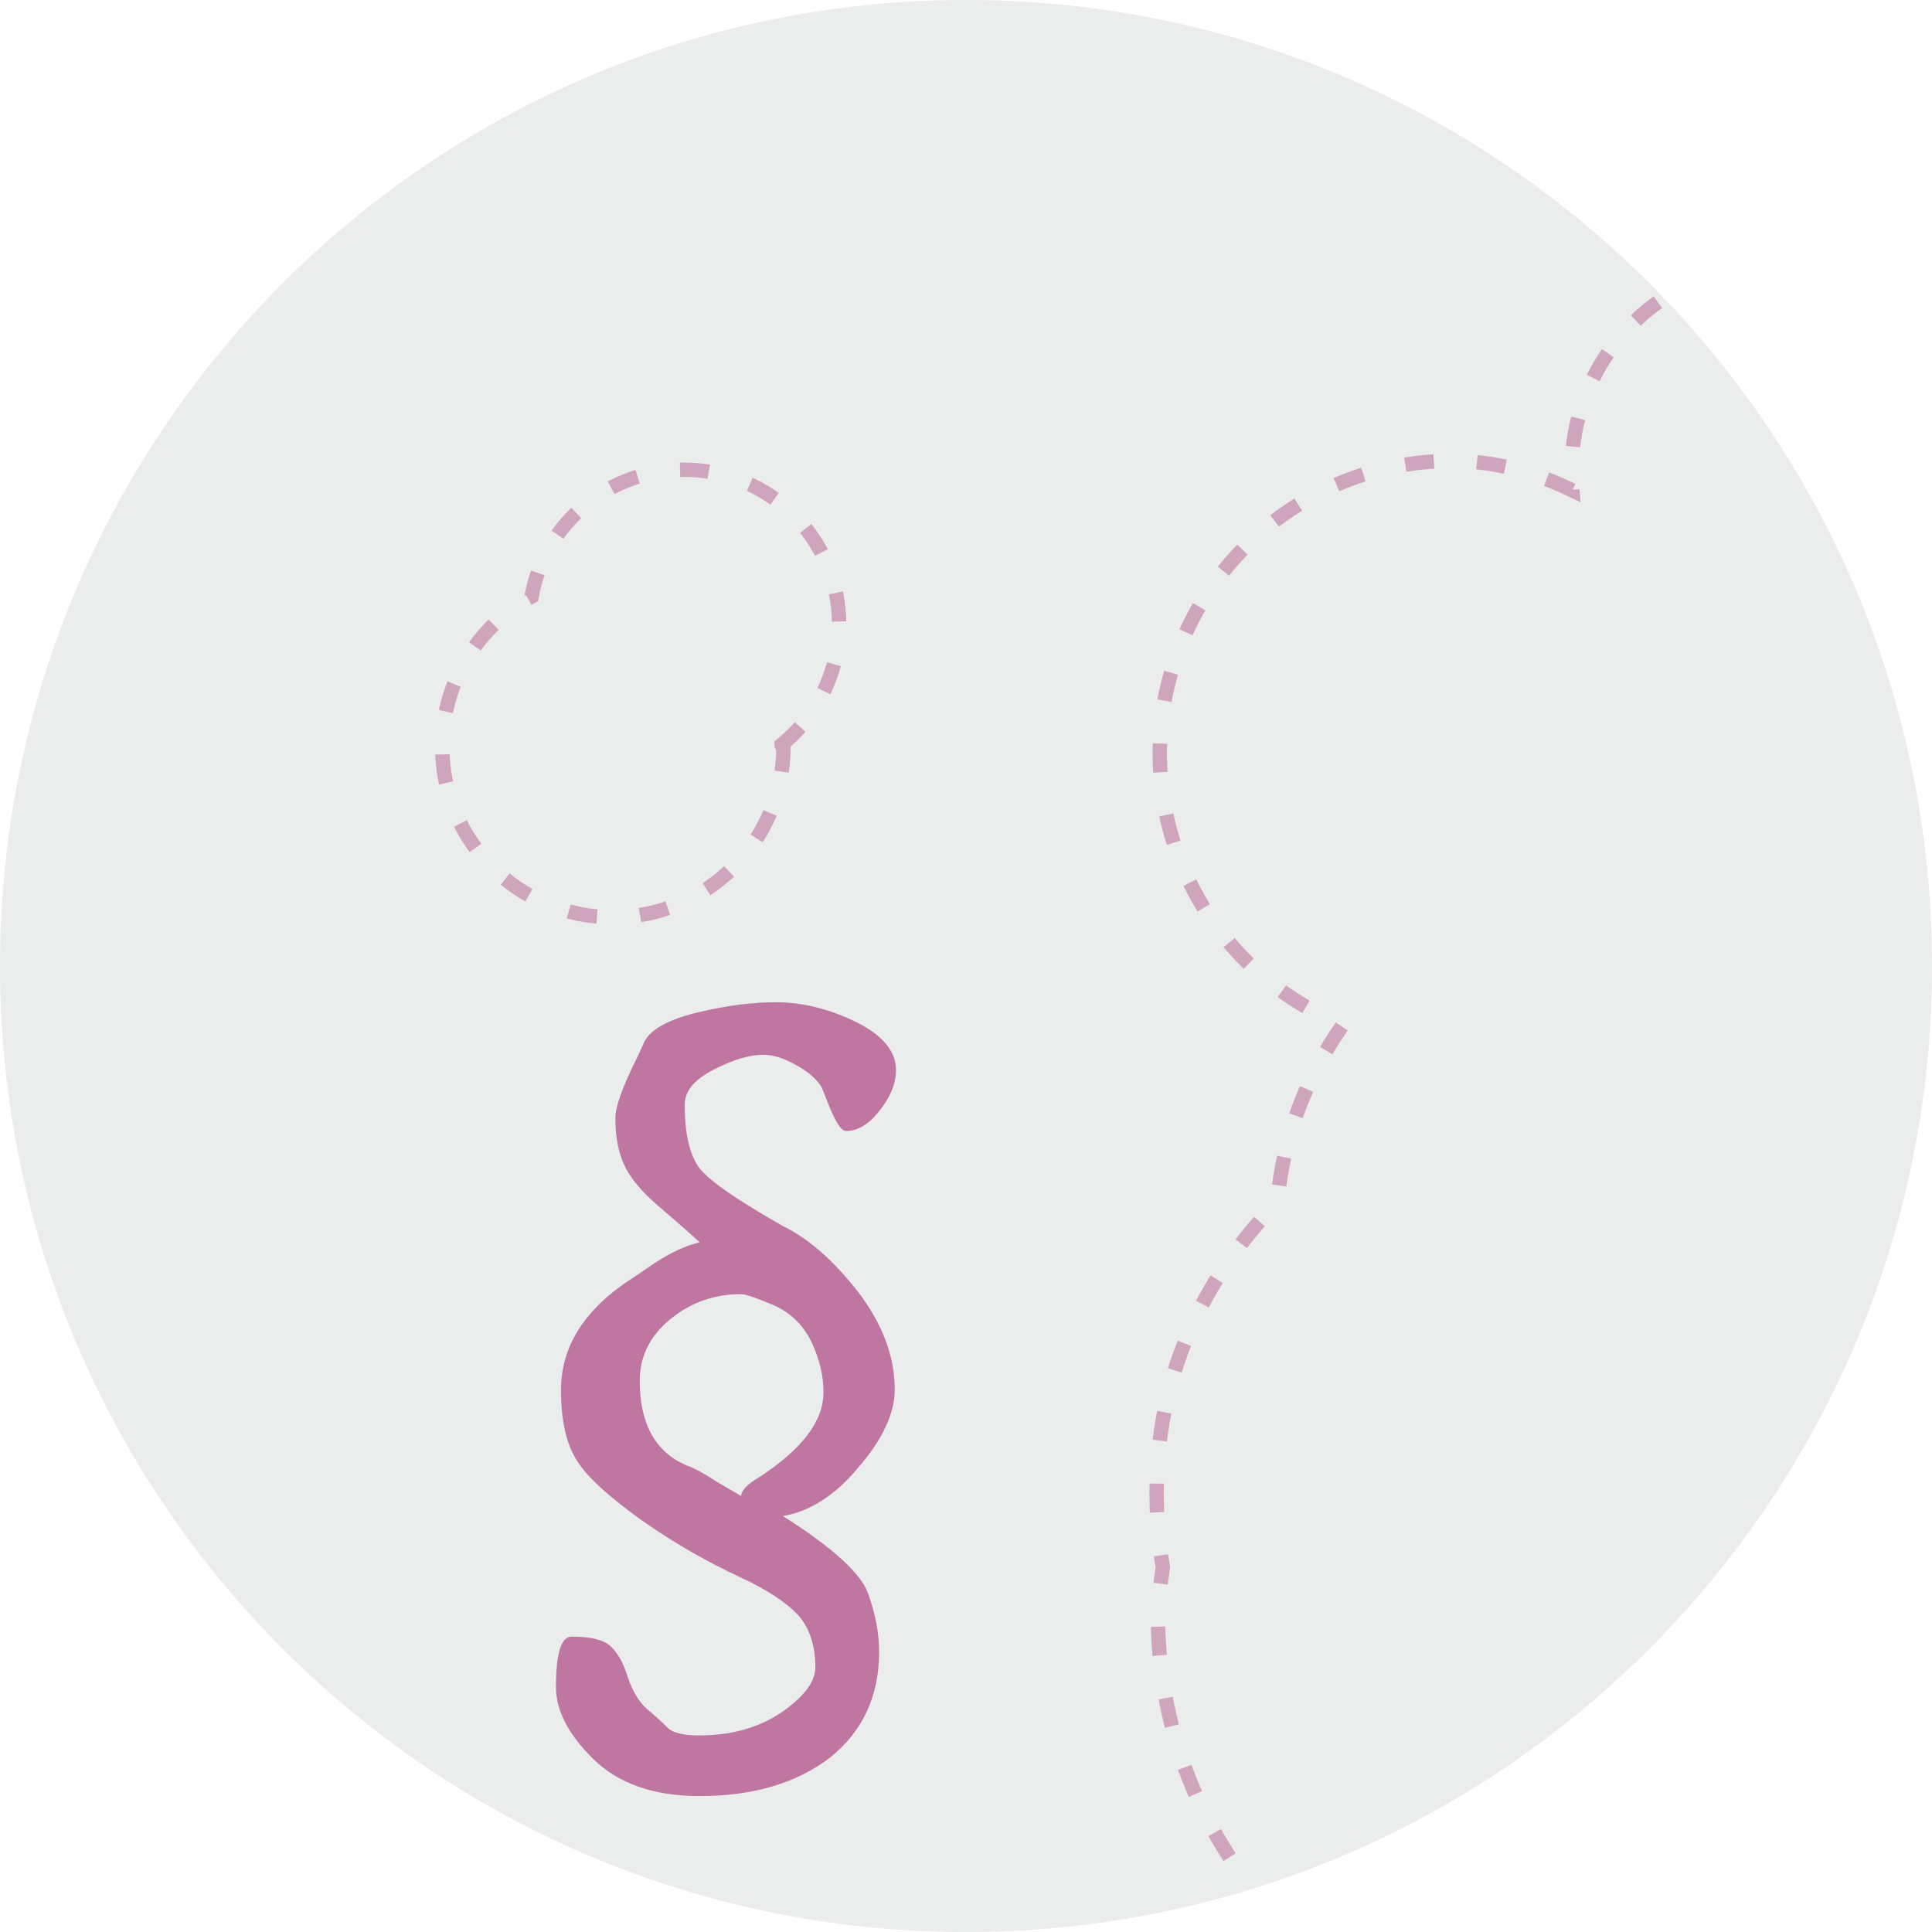
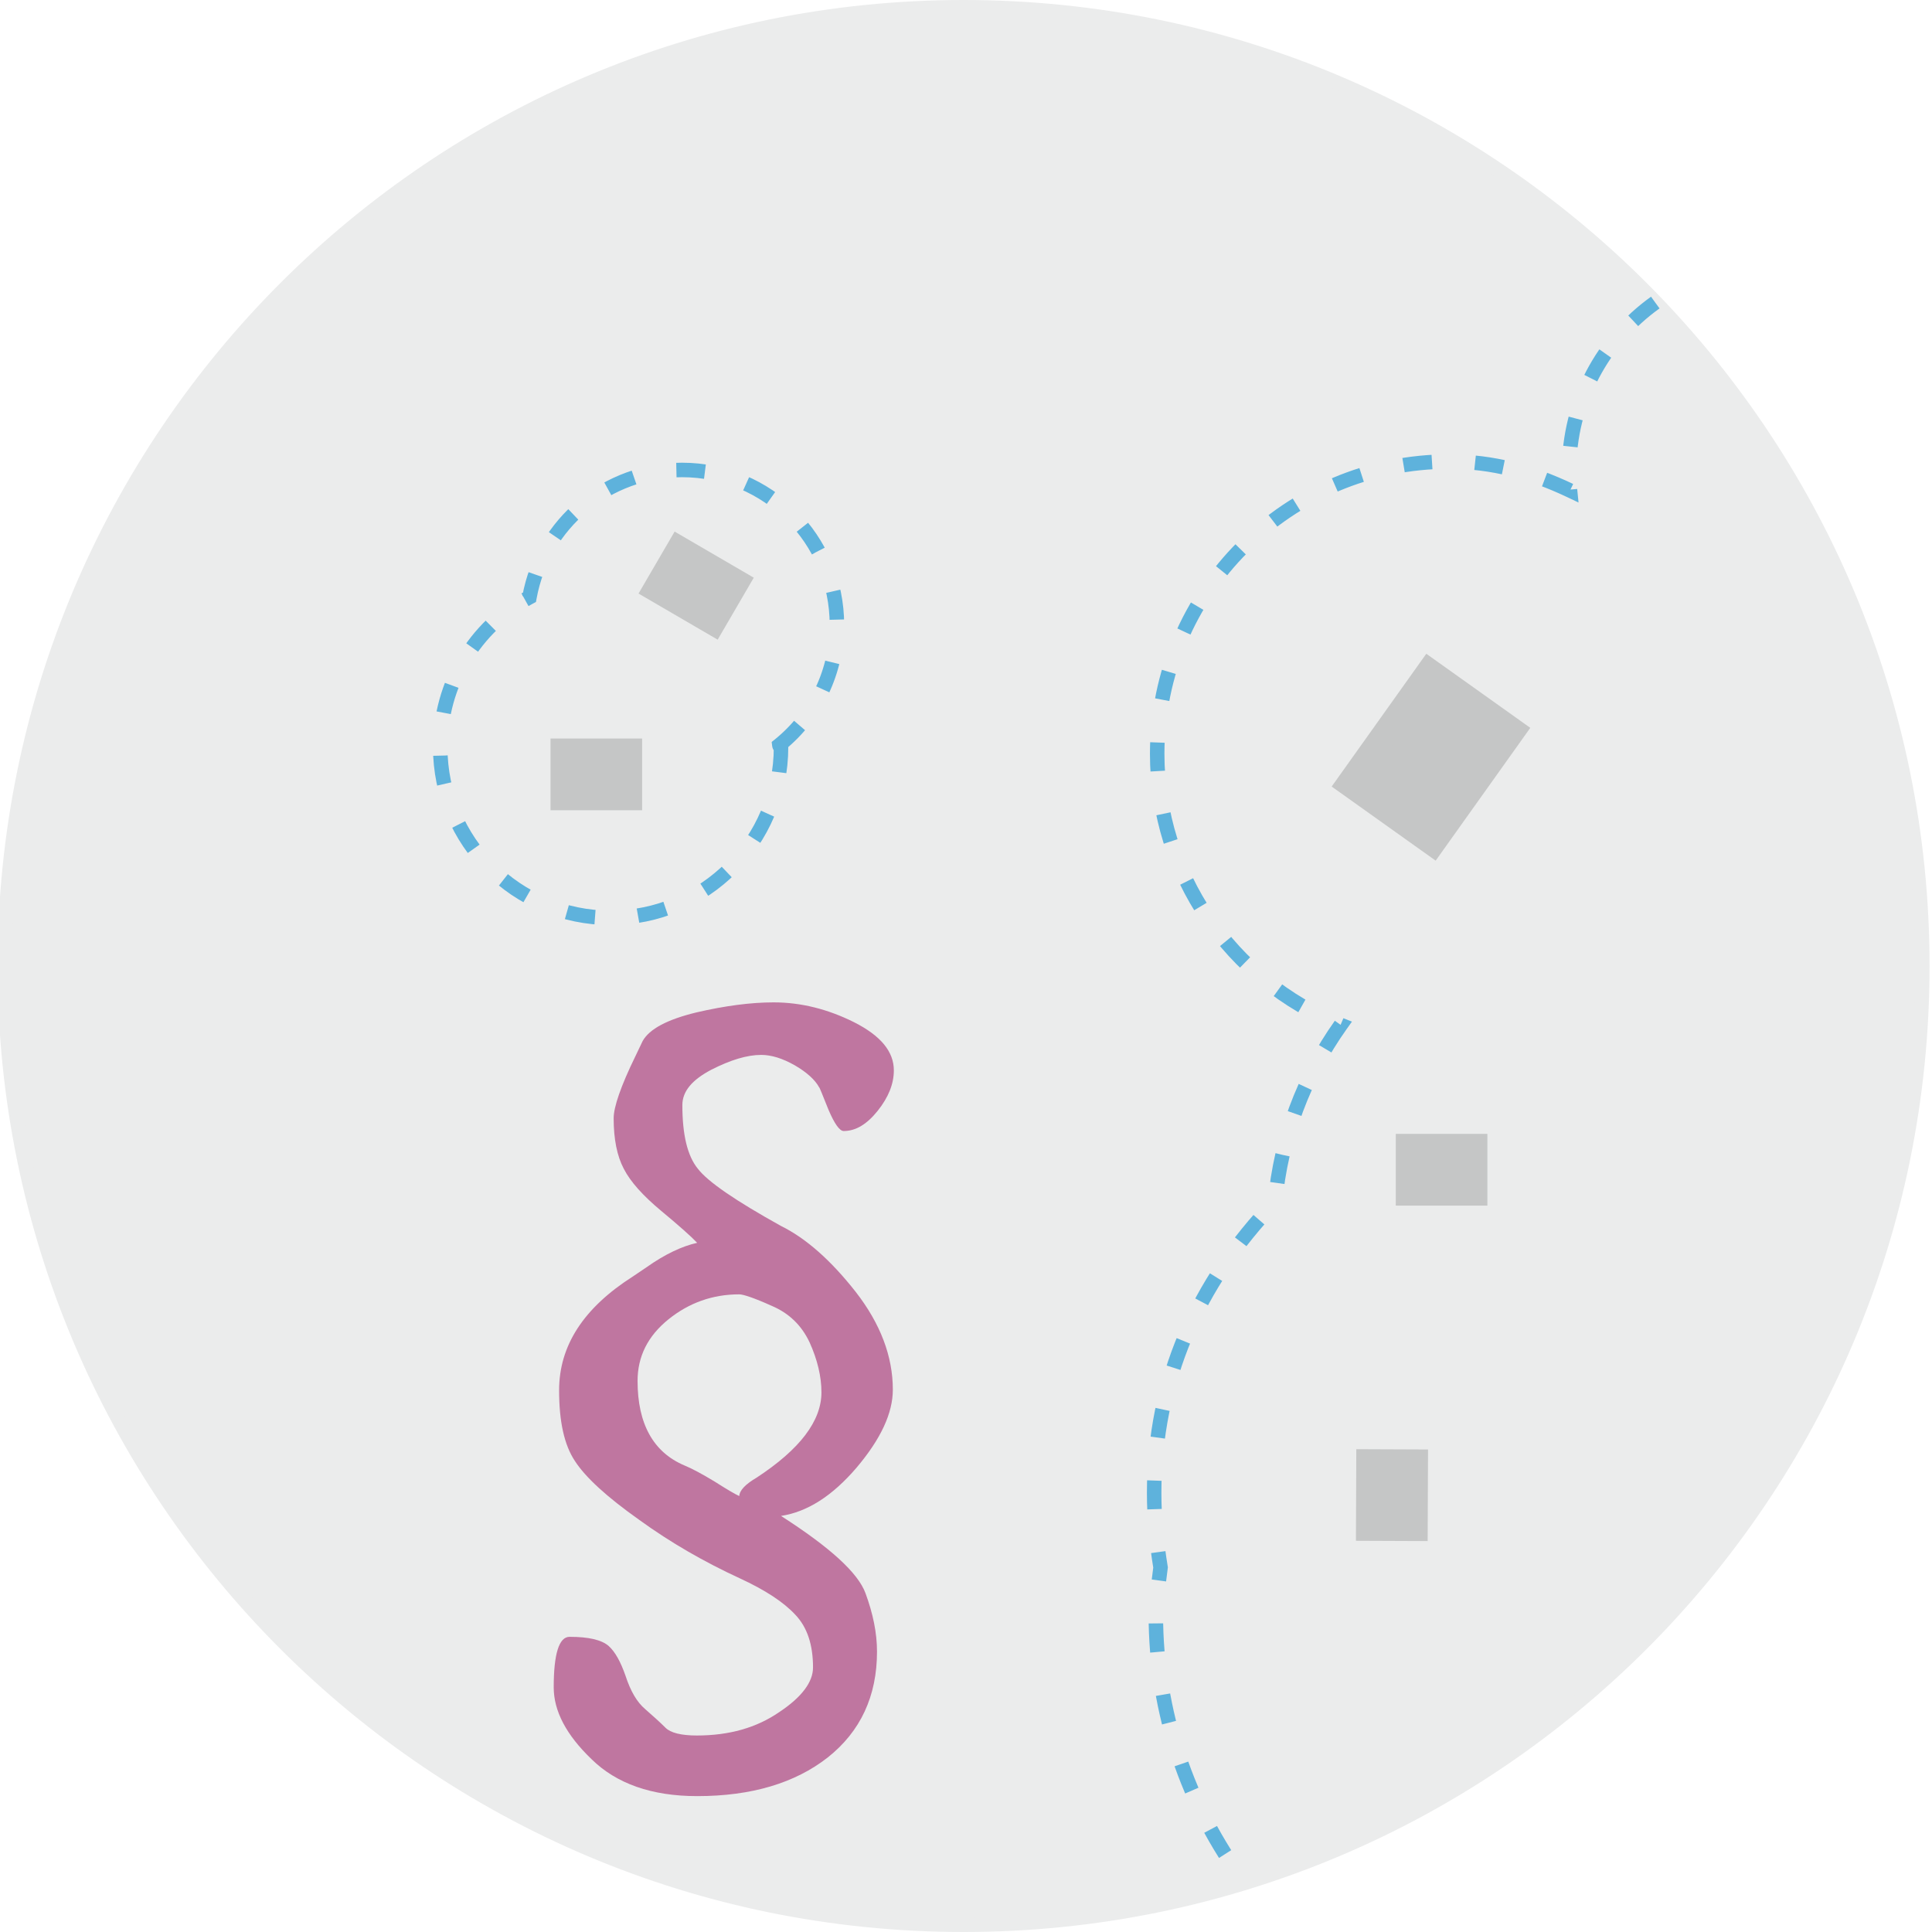
- <svg xmlns="http://www.w3.org/2000/svg" xml:space="preserve" width="318" height="318" version="1.1" style="clip-rule:evenodd;fill-rule:evenodd;image-rendering:optimizeQuality;shape-rendering:geometricPrecision;text-rendering:geometricPrecision" viewBox="0 0 30.91 30.91" id="svg2">
-   <defs id="defs1" />
-   <g id="Ebene_x0020_1" transform="translate(-0.00499988,-0.00499988)">
-     <circle cx="15.46" cy="15.46" r="15.34" id="circle1" style="stroke:#EBECEC;stroke-width:0.23;stroke-miterlimit:22.926;fill:#EBECEC" />
-     <path d="m 26.53,4.84 c -0.84,0.6 -1.38,1.58 -1.38,2.69 0,0.1 0,0.21 0.01,0.32 -0.62,-0.3 -1.24,-0.47 -1.93,-0.47 -2.58,0 -4.67,2.1 -4.67,4.68 0,1.91 1.16,3.63 2.93,4.34 -0.59,0.84 -0.96,1.81 -1.05,2.84 -1.25,1.28 -1.93,2.85 -1.93,4.64 0,0.41 0.03,0.81 0.1,1.2 -0.04,0.3 -0.08,0.47 -0.08,0.76 0,1.55 0.5,3.05 1.43,4.28 m -7.45,-18.2 c 0,0.05 0.03,-0.01 0.03,0.03 0,1.51 -1.23,2.73 -2.73,2.73 -1.51,0 -2.73,-1.22 -2.73,-2.73 0,-1 0.55,-1.92 1.43,-2.4 0.21,-1.18 1.24,-2.03 2.44,-2.03 1.37,0 2.48,1.11 2.48,2.47 0,0.75 -0.34,1.46 -0.92,1.93 z" id="path1" style="stroke:#BD77A1;stroke-width:0.23;stroke-miterlimit:22.926;stroke-dasharray:0.46 0.69;stroke-opacity:0.6;fill:none" />
-     <path d="m 13.15,17.4 c -0.07,-0.12 -0.2,-0.24 -0.4,-0.35 -0.19,-0.11 -0.37,-0.17 -0.53,-0.17 -0.23,0 -0.49,0.08 -0.8,0.24 -0.31,0.16 -0.46,0.34 -0.46,0.56 0,0.47 0.08,0.81 0.24,1.02 0.17,0.21 0.61,0.51 1.33,0.92 0.41,0.2 0.81,0.55 1.2,1.05 0.39,0.51 0.59,1.03 0.59,1.57 0,0.37 -0.19,0.79 -0.58,1.24 -0.38,0.46 -0.79,0.71 -1.21,0.78 0.79,0.5 1.24,0.91 1.36,1.23 0.12,0.33 0.18,0.64 0.18,0.94 0,0.71 -0.26,1.27 -0.78,1.69 -0.53,0.41 -1.23,0.62 -2.09,0.62 -0.74,0 -1.3,-0.2 -1.7,-0.59 C 9.1,27.76 8.9,27.37 8.9,27 c 0,-0.54 0.08,-0.81 0.25,-0.81 0.31,0 0.51,0.05 0.62,0.15 0.11,0.1 0.2,0.25 0.27,0.47 0.08,0.25 0.19,0.43 0.32,0.54 0.13,0.11 0.24,0.21 0.33,0.3 0.08,0.08 0.25,0.12 0.5,0.12 0.51,0 0.95,-0.12 1.32,-0.37 0.36,-0.25 0.54,-0.49 0.54,-0.72 0,-0.36 -0.1,-0.64 -0.28,-0.84 -0.19,-0.2 -0.49,-0.4 -0.9,-0.59 -0.56,-0.26 -1.1,-0.57 -1.61,-0.93 C 9.75,23.95 9.4,23.64 9.24,23.38 9.07,23.12 8.98,22.74 8.98,22.25 c 0,-0.72 0.39,-1.32 1.18,-1.82 l 0.22,-0.15 c 0.3,-0.21 0.57,-0.34 0.82,-0.4 -0.11,-0.1 -0.3,-0.27 -0.58,-0.51 -0.29,-0.24 -0.49,-0.46 -0.6,-0.67 -0.11,-0.21 -0.17,-0.47 -0.17,-0.81 0,-0.18 0.12,-0.51 0.36,-0.99 l 0.11,-0.24 c 0.11,-0.2 0.4,-0.35 0.86,-0.46 0.46,-0.11 0.87,-0.16 1.24,-0.16 0.43,0 0.86,0.11 1.29,0.32 0.42,0.21 0.63,0.47 0.63,0.76 0,0.22 -0.09,0.44 -0.26,0.65 -0.17,0.22 -0.35,0.33 -0.54,0.33 -0.07,0 -0.15,-0.12 -0.25,-0.35 C 13.2,17.52 13.15,17.4 13.15,17.4 Z m -1.29,6.54 c 0.01,-0.09 0.1,-0.19 0.29,-0.3 0.69,-0.45 1.03,-0.9 1.03,-1.36 0,-0.26 -0.06,-0.52 -0.19,-0.8 -0.13,-0.27 -0.33,-0.47 -0.6,-0.59 -0.28,-0.12 -0.46,-0.18 -0.53,-0.18 -0.42,0 -0.8,0.13 -1.13,0.4 -0.33,0.27 -0.49,0.6 -0.49,0.99 0,0.68 0.25,1.14 0.75,1.35 0.12,0.04 0.28,0.13 0.48,0.26 0.2,0.12 0.33,0.19 0.39,0.23 z" id="path2" style="fill:#AE4A84;fill-rule:nonzero;fill-opacity:0.729" />
+ <svg xmlns="http://www.w3.org/2000/svg" xml:space="preserve" width="318.055" height="318.055" version="1.1" style="clip-rule:evenodd;fill-rule:evenodd;image-rendering:optimizeQuality;shape-rendering:geometricPrecision;text-rendering:geometricPrecision" viewBox="0 0 57.314 57.37" id="svg13">
+   <defs id="defs1">
+     <style type="text/css" id="style1">
+             .str4{stroke:#BBC274;stroke-width:0.43;stroke-miterlimit:22.926;stroke-dasharray:0.85 1.28}.str3{stroke:#7E71B1;stroke-width:0.43;stroke-miterlimit:22.926;stroke-dasharray:0.85 1.28}.fil4{fill:none}.fil8{fill:#FEFEFE}.fil7{fill:#EDC9CB}.fil9{fill:#C5C6C6;fill-rule:nonzero}.fil6{fill:#B9C599;fill-opacity:0.502}.fil5{fill:#98A27F;fill-opacity:0.502}
+         </style>
+   </defs>
+   <g id="Ebene_x0020_1" transform="translate(-0.09566137,0.00499901)">
+     <circle cx="28.68" cy="28.68" r="28.47" id="circle1" style="stroke:#EBECEC;stroke-width:0.43;stroke-miterlimit:22.926;fill:#EBECEC" />
+     <path d="m 49.22,8.98 c -1.55,1.11 -2.56,2.93 -2.56,4.99 0,0.2 0.01,0.39 0.03,0.59 -1.16,-0.55 -2.3,-0.86 -3.58,-0.86 -4.79,0 -8.68,3.88 -8.68,8.68 0,3.54 2.16,6.73 5.45,8.05 -1.1,1.55 -1.78,3.37 -1.95,5.26 -2.31,2.4 -3.59,5.31 -3.59,8.63 0,0.75 0.07,1.49 0.19,2.22 -0.06,0.55 -0.14,0.86 -0.14,1.41 0,2.87 0.93,5.65 2.64,7.95 M 23.21,22.12 c 0.01,0.08 0.05,-0.02 0.05,0.06 0,2.8 -2.27,5.07 -5.06,5.07 -2.8,0 -5.06,-2.27 -5.06,-5.07 0,-1.86 1.01,-3.57 2.65,-4.45 0.4,-2.19 2.3,-3.78 4.53,-3.78 2.54,0 4.6,2.05 4.6,4.6 0,1.38 -0.63,2.7 -1.71,3.57 z" id="path1" style="stroke:#008DD2;stroke-width:0.43;stroke-miterlimit:22.926;stroke-dasharray:0.85 1.28;stroke-opacity:0.6;fill:none" />
+     <path d="m 24.39,32.28 c -0.12,-0.22 -0.36,-0.44 -0.72,-0.65 -0.37,-0.21 -0.7,-0.31 -1,-0.31 -0.42,0 -0.91,0.15 -1.48,0.44 -0.57,0.3 -0.86,0.64 -0.86,1.05 0,0.88 0.15,1.51 0.46,1.89 0.3,0.39 1.12,0.95 2.47,1.7 0.75,0.37 1.49,1.03 2.22,1.96 0.73,0.94 1.1,1.91 1.1,2.9 0,0.7 -0.36,1.47 -1.08,2.32 -0.72,0.84 -1.46,1.31 -2.24,1.43 1.45,0.93 2.29,1.69 2.51,2.3 0.22,0.6 0.34,1.17 0.34,1.73 0,1.32 -0.49,2.37 -1.46,3.14 -0.97,0.76 -2.26,1.15 -3.88,1.15 -1.35,0 -2.4,-0.37 -3.14,-1.1 -0.75,-0.72 -1.12,-1.43 -1.12,-2.13 0,-1 0.16,-1.5 0.47,-1.5 0.57,0 0.95,0.09 1.16,0.27 0.2,0.18 0.36,0.48 0.5,0.88 0.15,0.46 0.34,0.79 0.59,1 0.24,0.21 0.44,0.39 0.6,0.55 0.15,0.15 0.46,0.23 0.93,0.23 0.96,0 1.77,-0.23 2.44,-0.69 0.68,-0.45 1.01,-0.9 1.01,-1.33 0,-0.67 -0.17,-1.19 -0.52,-1.56 -0.35,-0.38 -0.9,-0.74 -1.66,-1.09 -1.04,-0.48 -2.04,-1.05 -2.99,-1.74 -0.96,-0.68 -1.59,-1.26 -1.9,-1.74 -0.32,-0.48 -0.47,-1.18 -0.47,-2.1 0,-1.33 0.73,-2.45 2.19,-3.38 l 0.4,-0.27 C 19.81,37.24 20.32,37 20.77,36.9 20.59,36.71 20.23,36.39 19.7,35.95 19.16,35.5 18.79,35.09 18.59,34.7 c -0.2,-0.38 -0.3,-0.88 -0.3,-1.5 0,-0.33 0.21,-0.95 0.65,-1.85 l 0.21,-0.44 c 0.2,-0.36 0.73,-0.64 1.59,-0.85 0.86,-0.2 1.63,-0.3 2.3,-0.3 0.81,0 1.61,0.2 2.39,0.59 0.79,0.4 1.18,0.87 1.18,1.43 0,0.4 -0.16,0.8 -0.48,1.2 -0.32,0.4 -0.65,0.6 -1.01,0.6 -0.12,0 -0.27,-0.21 -0.45,-0.63 -0.18,-0.44 -0.26,-0.66 -0.28,-0.67 z m -2.37,12.14 c 0.01,-0.17 0.18,-0.35 0.52,-0.55 1.28,-0.84 1.92,-1.68 1.92,-2.53 0,-0.47 -0.12,-0.97 -0.35,-1.48 -0.24,-0.51 -0.61,-0.87 -1.13,-1.09 -0.51,-0.23 -0.84,-0.34 -0.96,-0.34 -0.79,0 -1.49,0.25 -2.1,0.74 C 19.3,39.67 19,40.28 19,41 c 0,1.28 0.47,2.12 1.39,2.51 0.22,0.09 0.52,0.25 0.9,0.48 0.36,0.23 0.6,0.37 0.73,0.43 z" id="path2" style="fill:#AE4A84;fill-rule:nonzero;fill-opacity:0.729" />
+     <rect transform="rotate(-89.76783,43.13304,2.410875)" width="2.29" height="1.7" id="rect2" x="0" y="0" style="stroke:#C5C6C6;stroke-width:0.43;stroke-miterlimit:22.926;fill:#C5C6C6" />
+     <rect transform="rotate(30.2258,-19.67055,45.3952)" width="2.29" height="1.7" id="rect3" x="0" y="0" style="stroke:#C5C6C6;stroke-width:0.43;stroke-miterlimit:22.926;fill:#C5C6C6" />
+     <rect transform="matrix(1.03305,-1.44987,1.44987,1.03305,40.1448,23.2616)" width="2.29" height="1.7" id="rect4" x="0" y="0" style="stroke:#C5C6C6;stroke-width:0.43;stroke-miterlimit:22.926;fill:#C5C6C6" />
+     <rect x="41.73" y="33.88" width="2.29" height="1.7" id="rect5" style="stroke:#C5C6C6;stroke-width:0.43;stroke-miterlimit:22.926;fill:#C5C6C6" />
+     <rect x="16.63" y="22.14" width="2.29" height="1.7" id="rect6" style="stroke:#C5C6C6;stroke-width:0.43;stroke-miterlimit:22.926;fill:#C5C6C6" />
  </g>
</svg>
